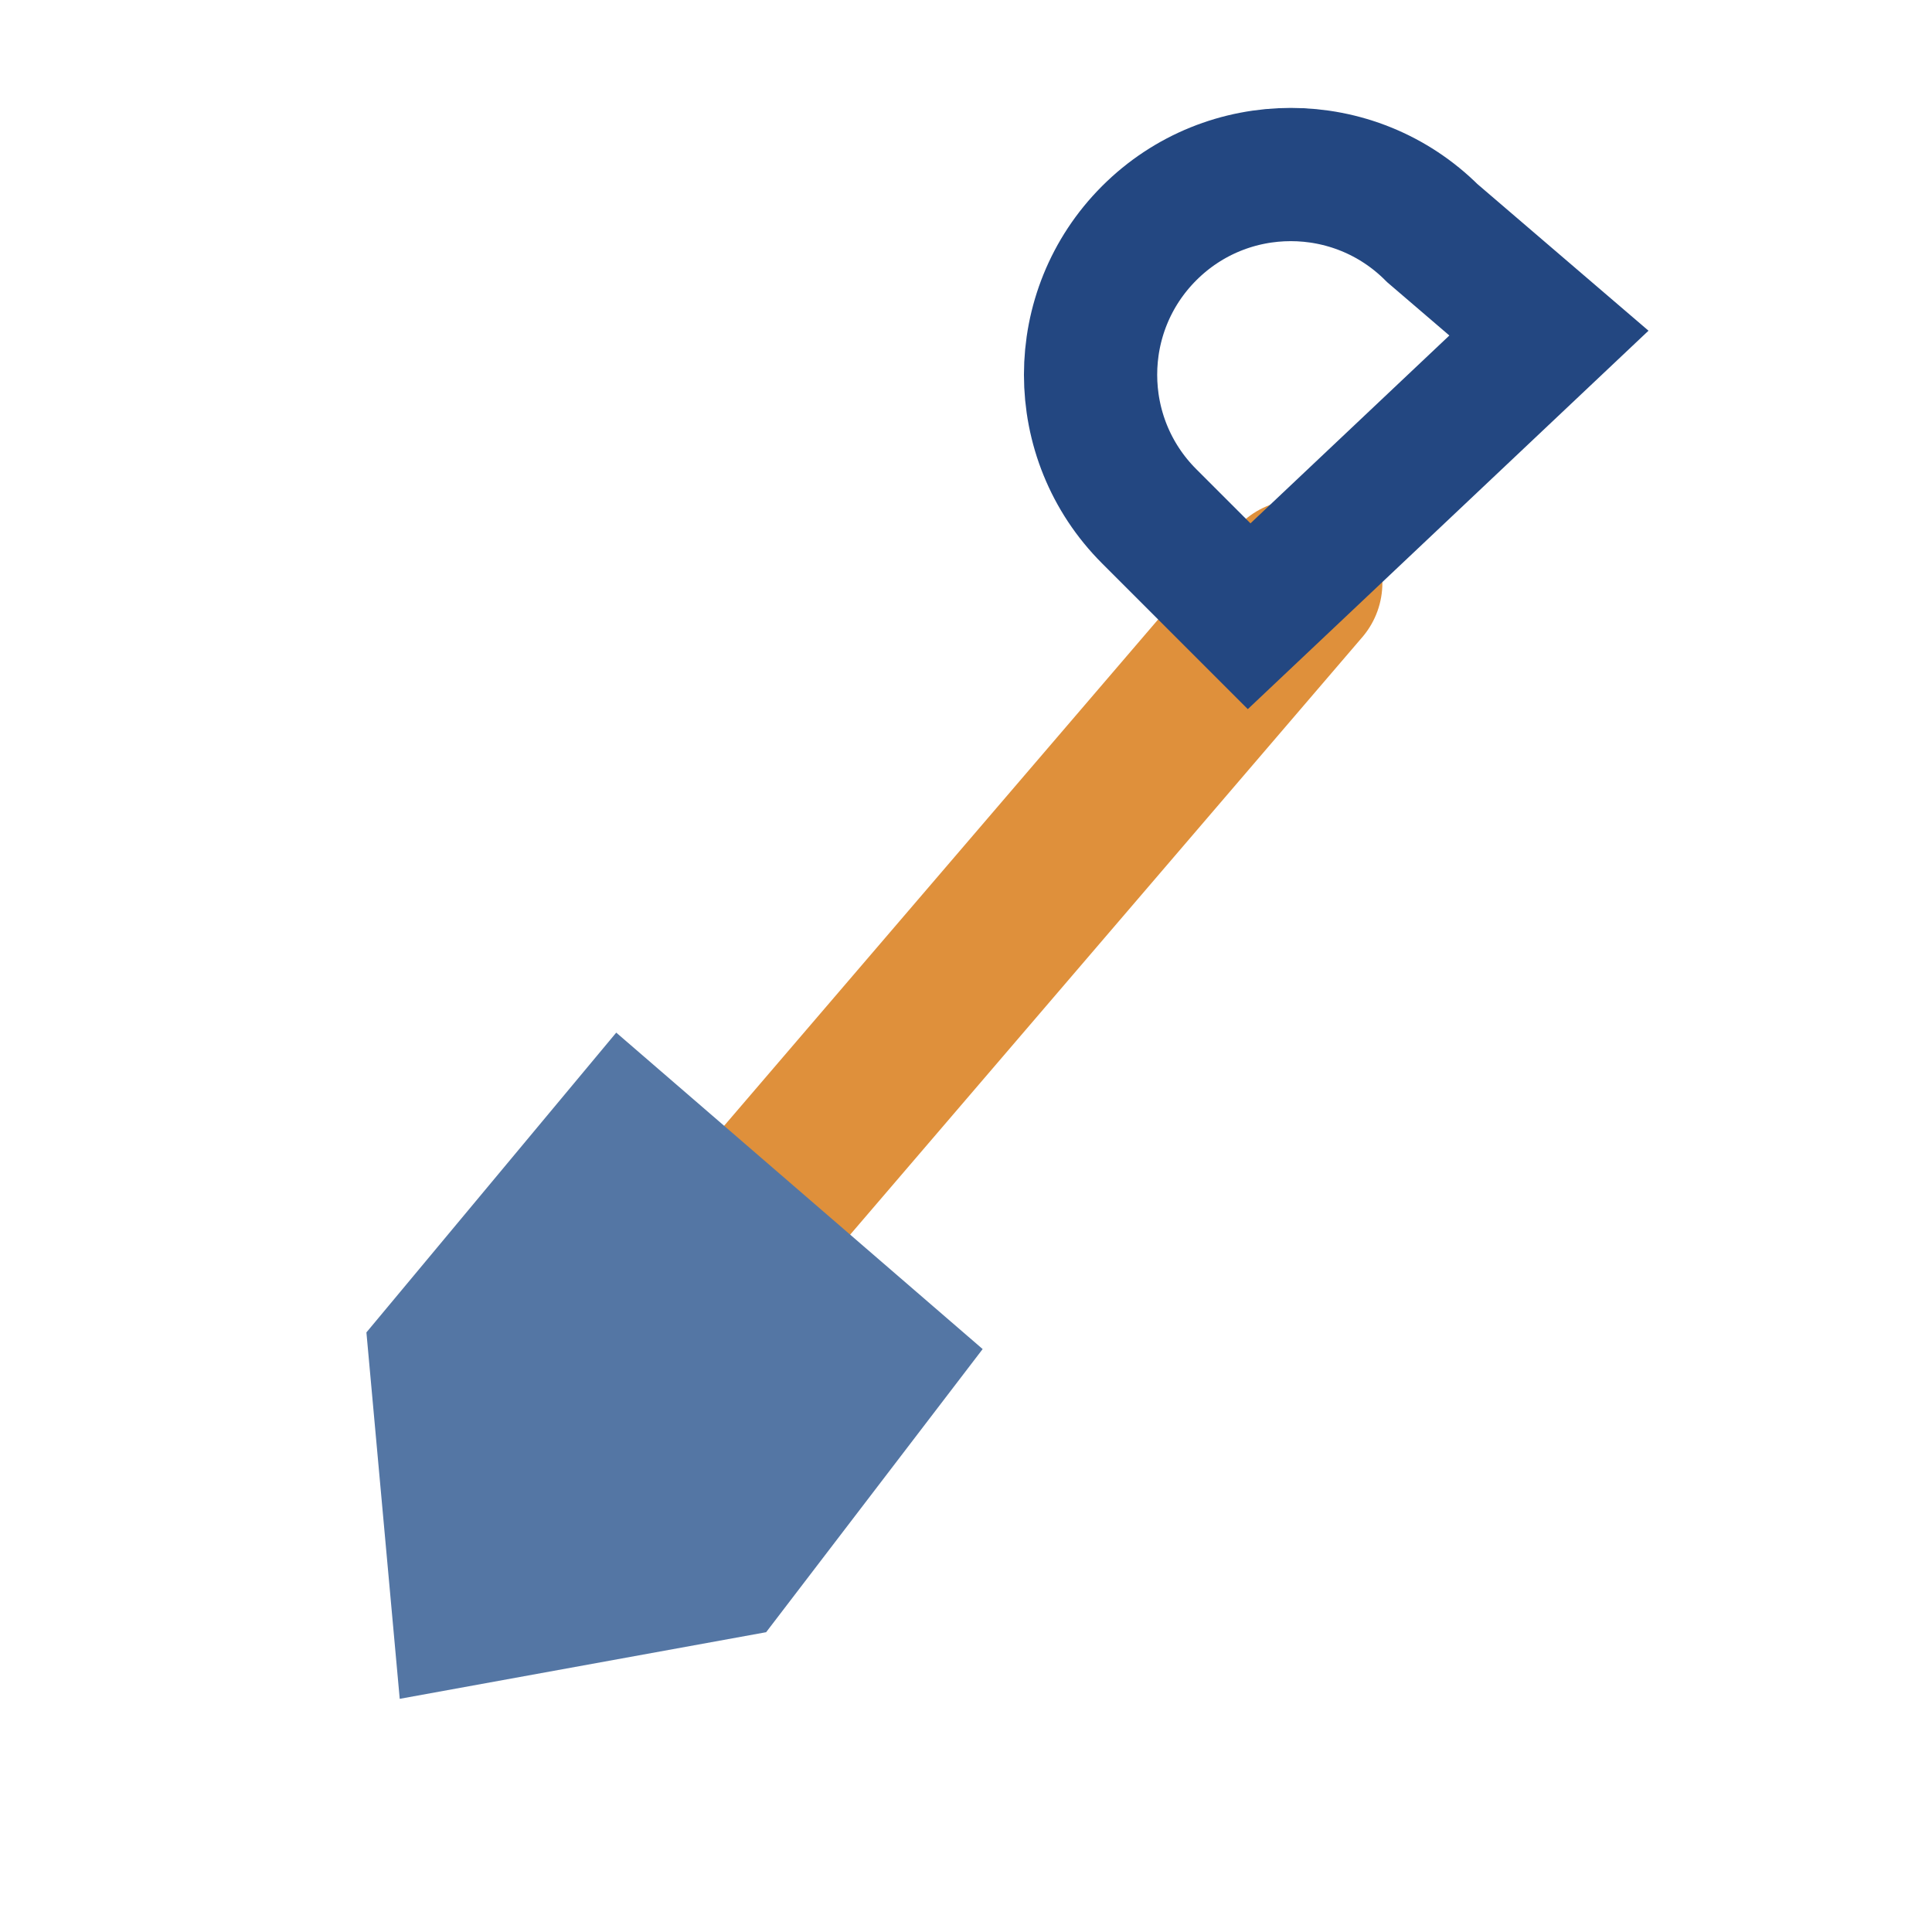
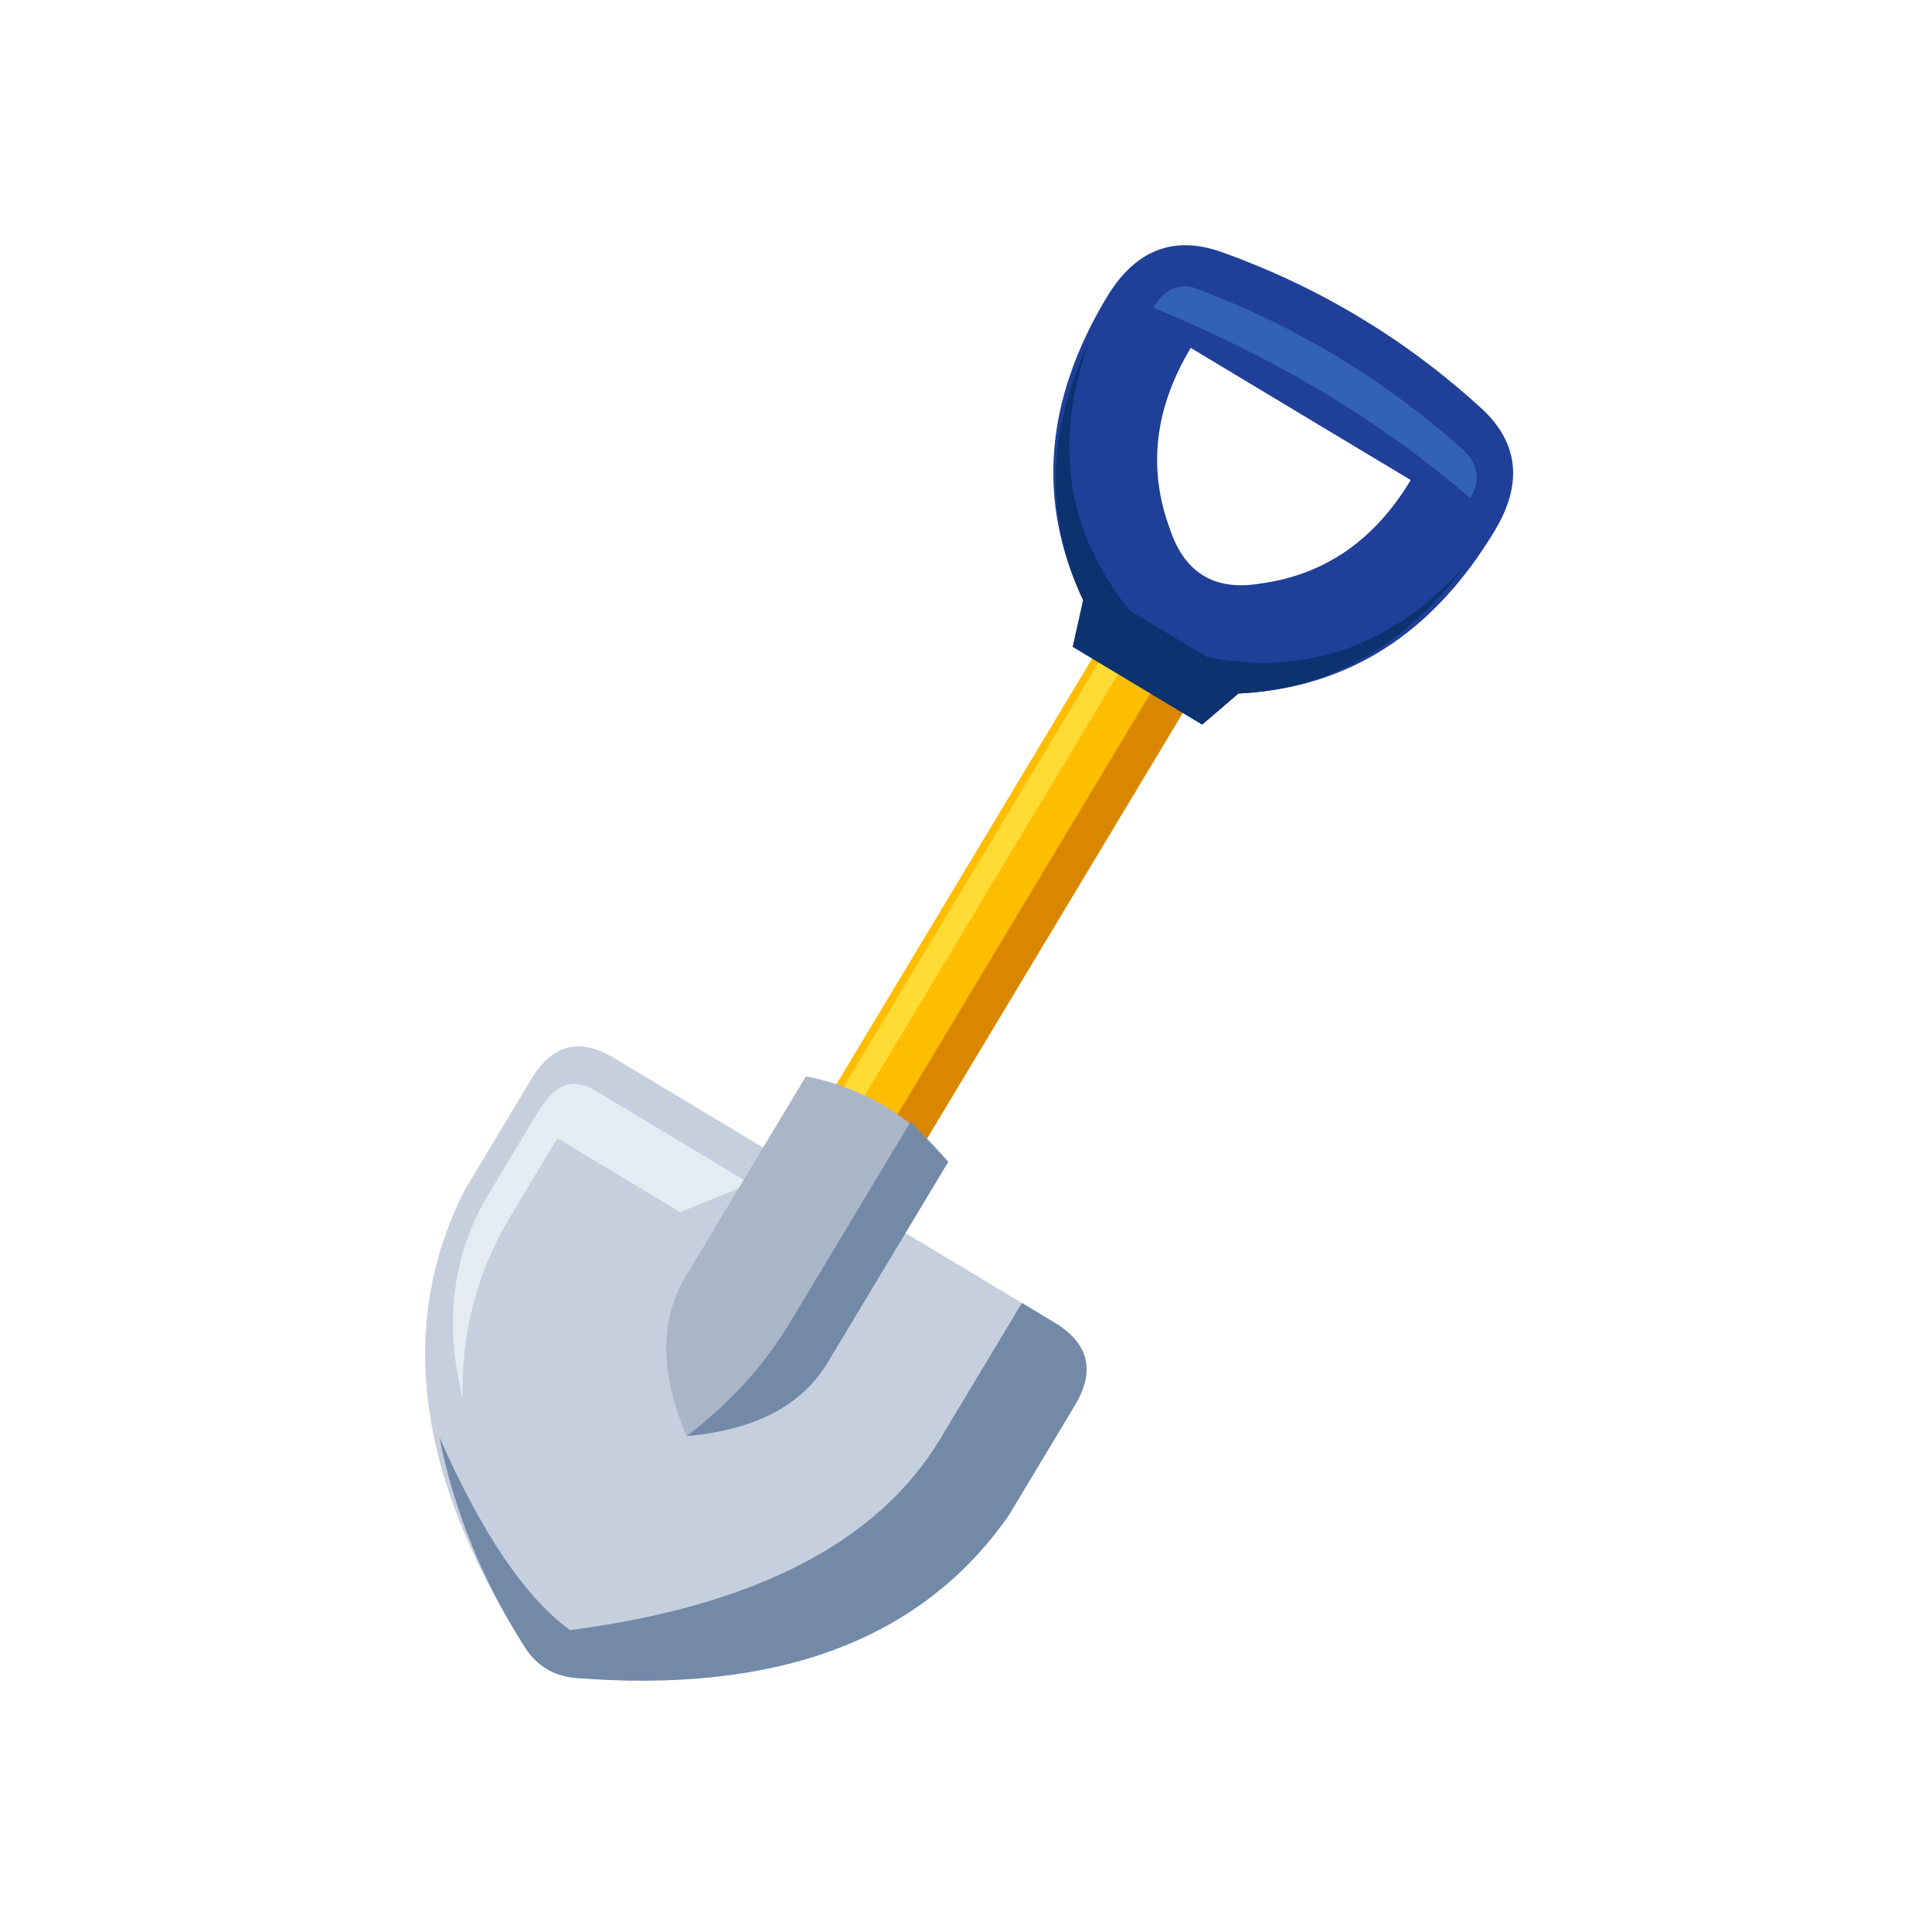
- <svg xmlns="http://www.w3.org/2000/svg" viewBox="0 0 116 116">
-   <path stroke="#df903b" stroke-width="10" stroke-linecap="round" d="M42 77 78 35" />
-   <path fill="none" stroke="#234781" stroke-width="8" d="m75 37-6-6a12 12 0 0 1 17-17l7 6z" />
-   <path fill="#5476a4" d="m37 62 22 19-13 17-22 4-2-22z" />
+ <svg xmlns="http://www.w3.org/2000/svg" viewBox="0 0 256 256" width="256" height="256" role="img" aria-labelledby="icon-title">
+   <g id="shovel" transform="translate(-2 4)">
+     <g id="angled-shovel" transform="rotate(31 128 128)">
+       <path id="shaft" fill="#ffbd00" d="M121 68H135V169H121Z" />
+       <path id="shaft-shadow" fill="#da8700" d="M130 68H135V169H130Z" />
+       <path id="shaft-highlight" fill="#ffdb33" d="M122 75H125V161H122Z" />
+       <path id="d-grip" fill="#203f99" d="M108 25Q128 21 148 25Q158 27 158 38Q158 62 140 74L138 80H118L116 74Q98 62 98 38Q98 27 108 25ZM111 38Q111 52 121 60Q128 66 135 60Q145 52 145 38Z" fill-rule="evenodd" />
+       <path id="grip-bottom-shadow" fill="#0c326f" d="M99 44Q103 65 122 72H134Q153 65 157 44Q155 64 140 74L138 80H118L116 74Q101 64 99 44Z" />
+       <path id="grip-highlight" fill="#3262b5" d="M107 31Q128 27 149 31Q153 32 153 36Q130 32 104 36Q104 32 107 31Z" />
+       <path id="spade-blade" fill="#c6cfdd" d="M94 158H162Q170 158 170 166V183Q168 213 132 231Q128 233 124 231Q88 213 86 183V166Q86 158 94 158Z" />
+       <path id="spade-blade-shadow" fill="#7389a8" d="M157 158H162Q170 158 170 166V183Q168 213 132 231Q128 233 124 231Q110 224 100 213Q117 225 128 226Q157 203 157 179Z" />
+       <path id="spade-highlight" fill="#e4ebf3" d="M94 163H118L112 171H93V183Q93 196 100 207Q89 196 89 182V169Q89 163 94 163Z" />
+       <path id="shaft-socket" fill="#aab6c7" d="M117 147Q128 143 139 147V178Q139 188 128 196Q117 188 117 178Z" />
+       <path id="socket-shadow" fill="#7389a8" d="M132 145L139 147V178Q139 188 128 196Q132 186 132 176Z" />
+     </g>
+   </g>
</svg>
